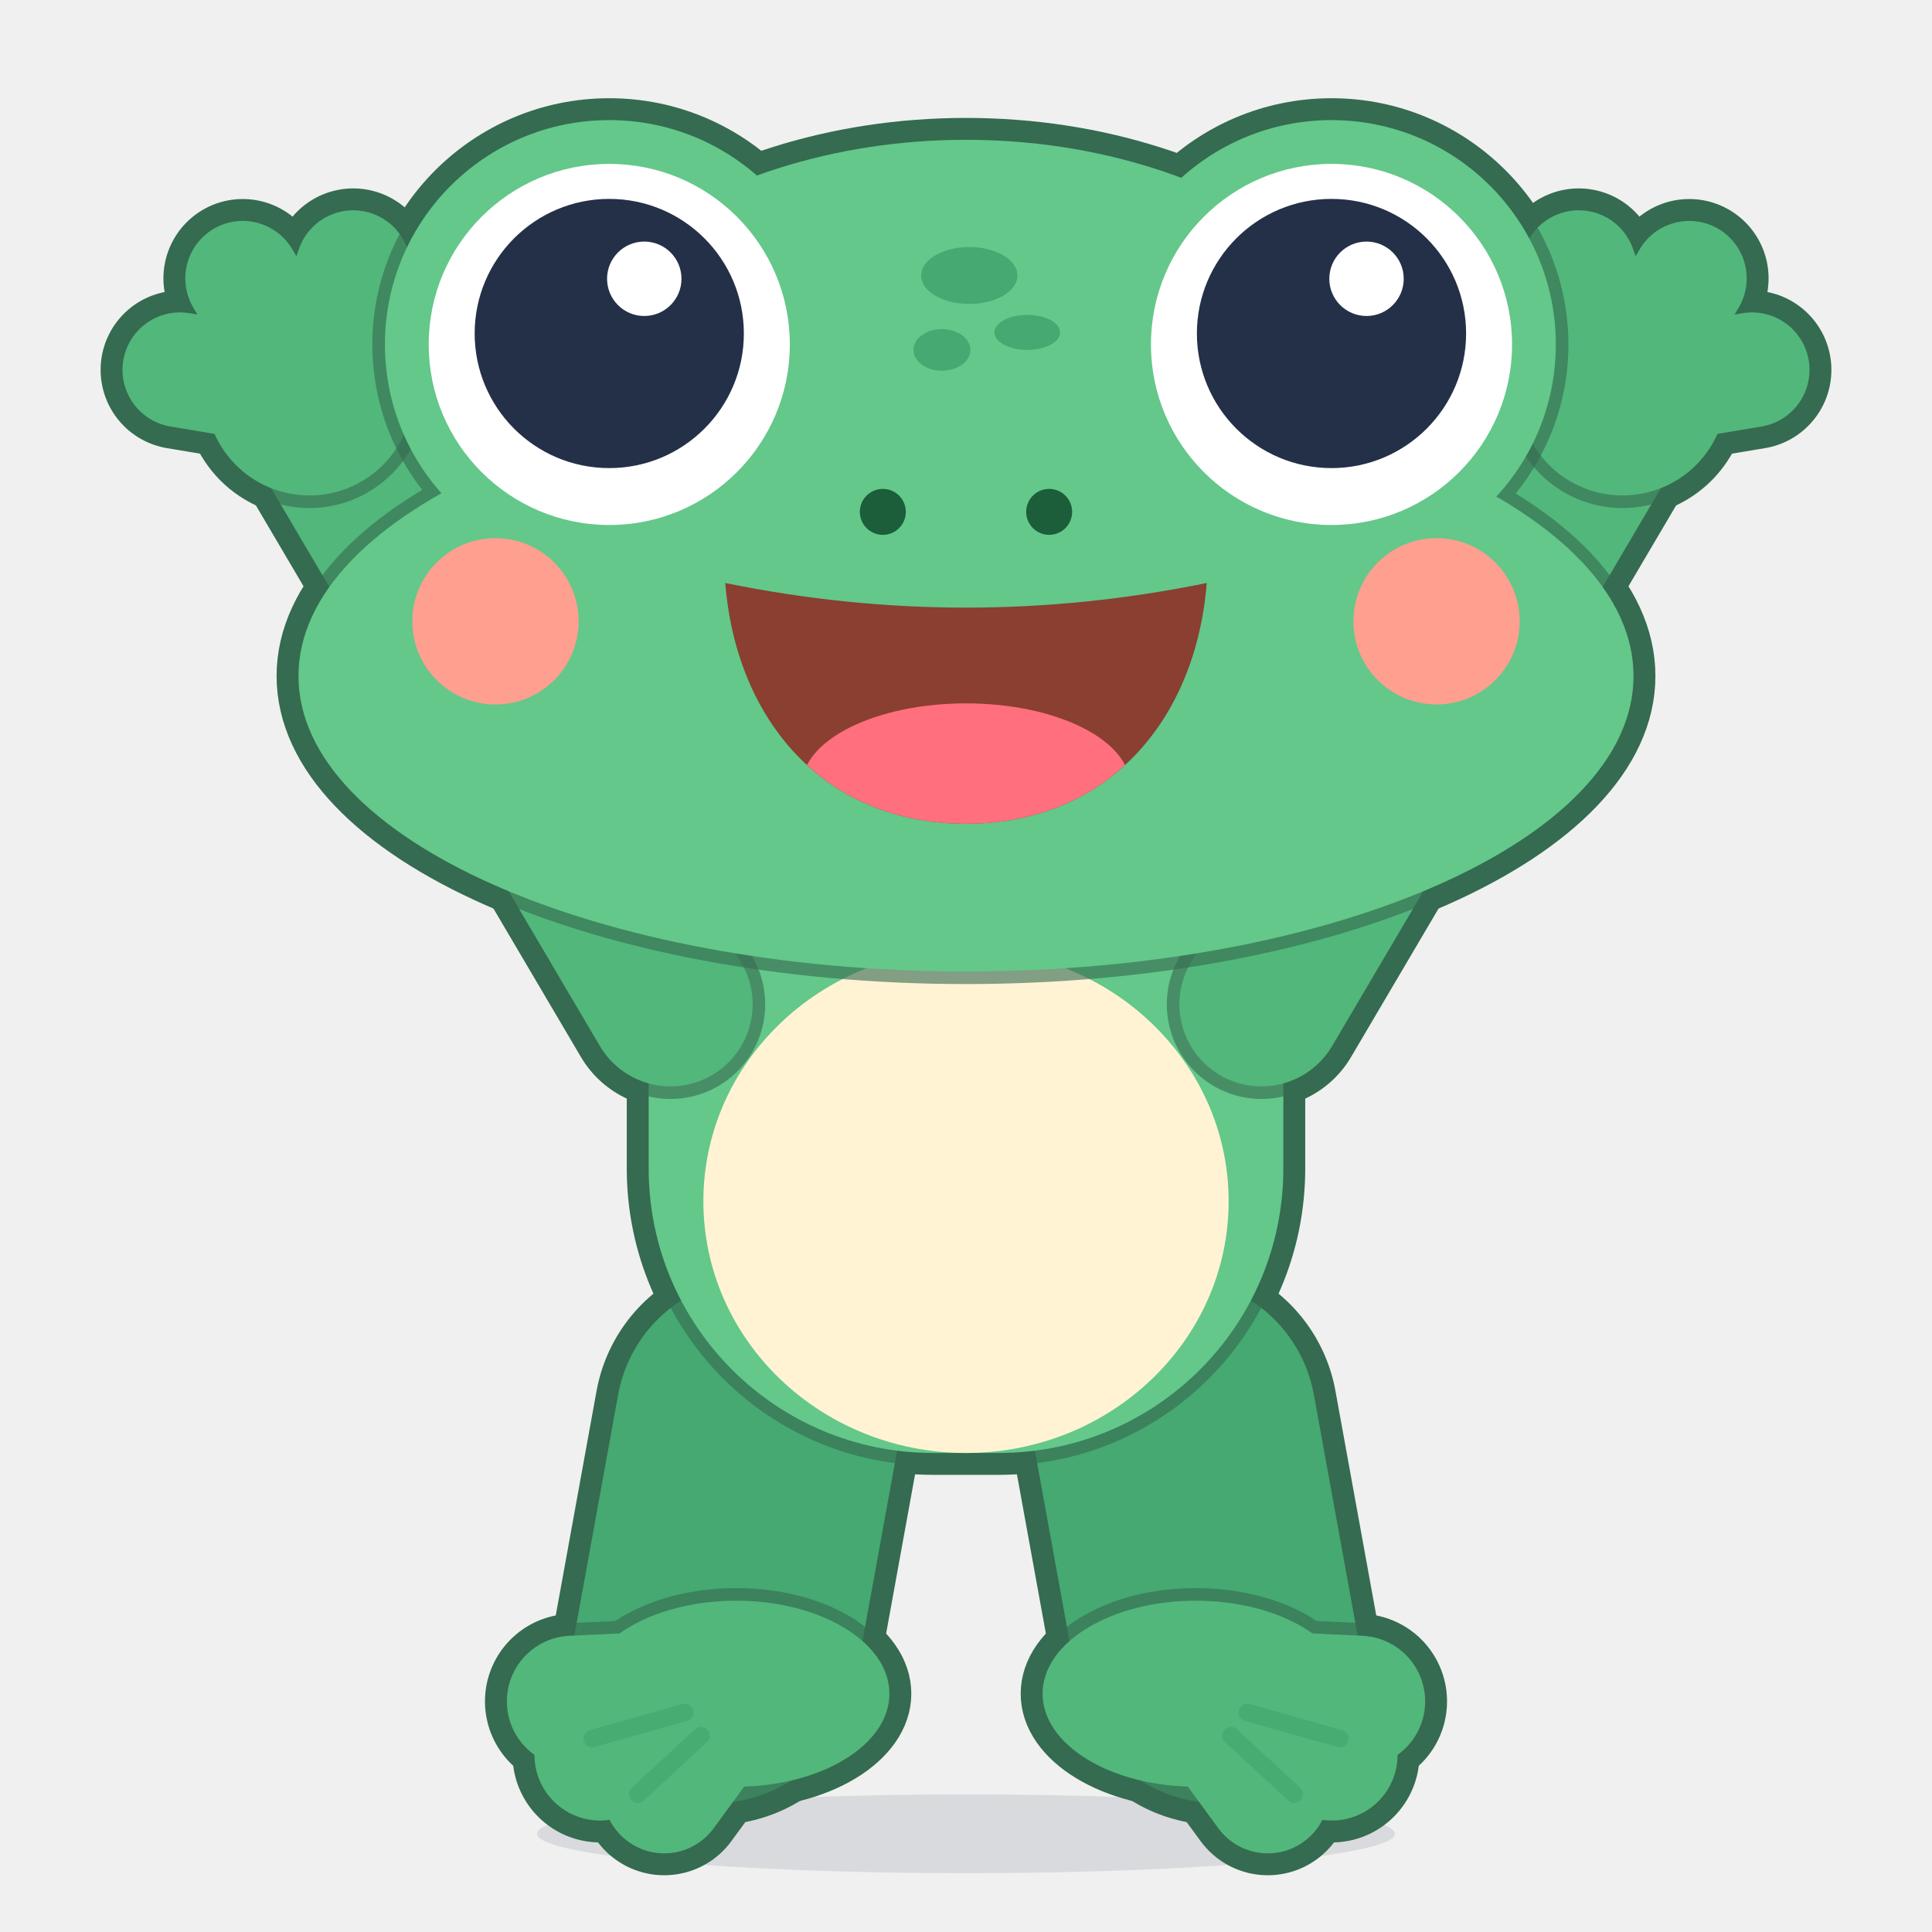
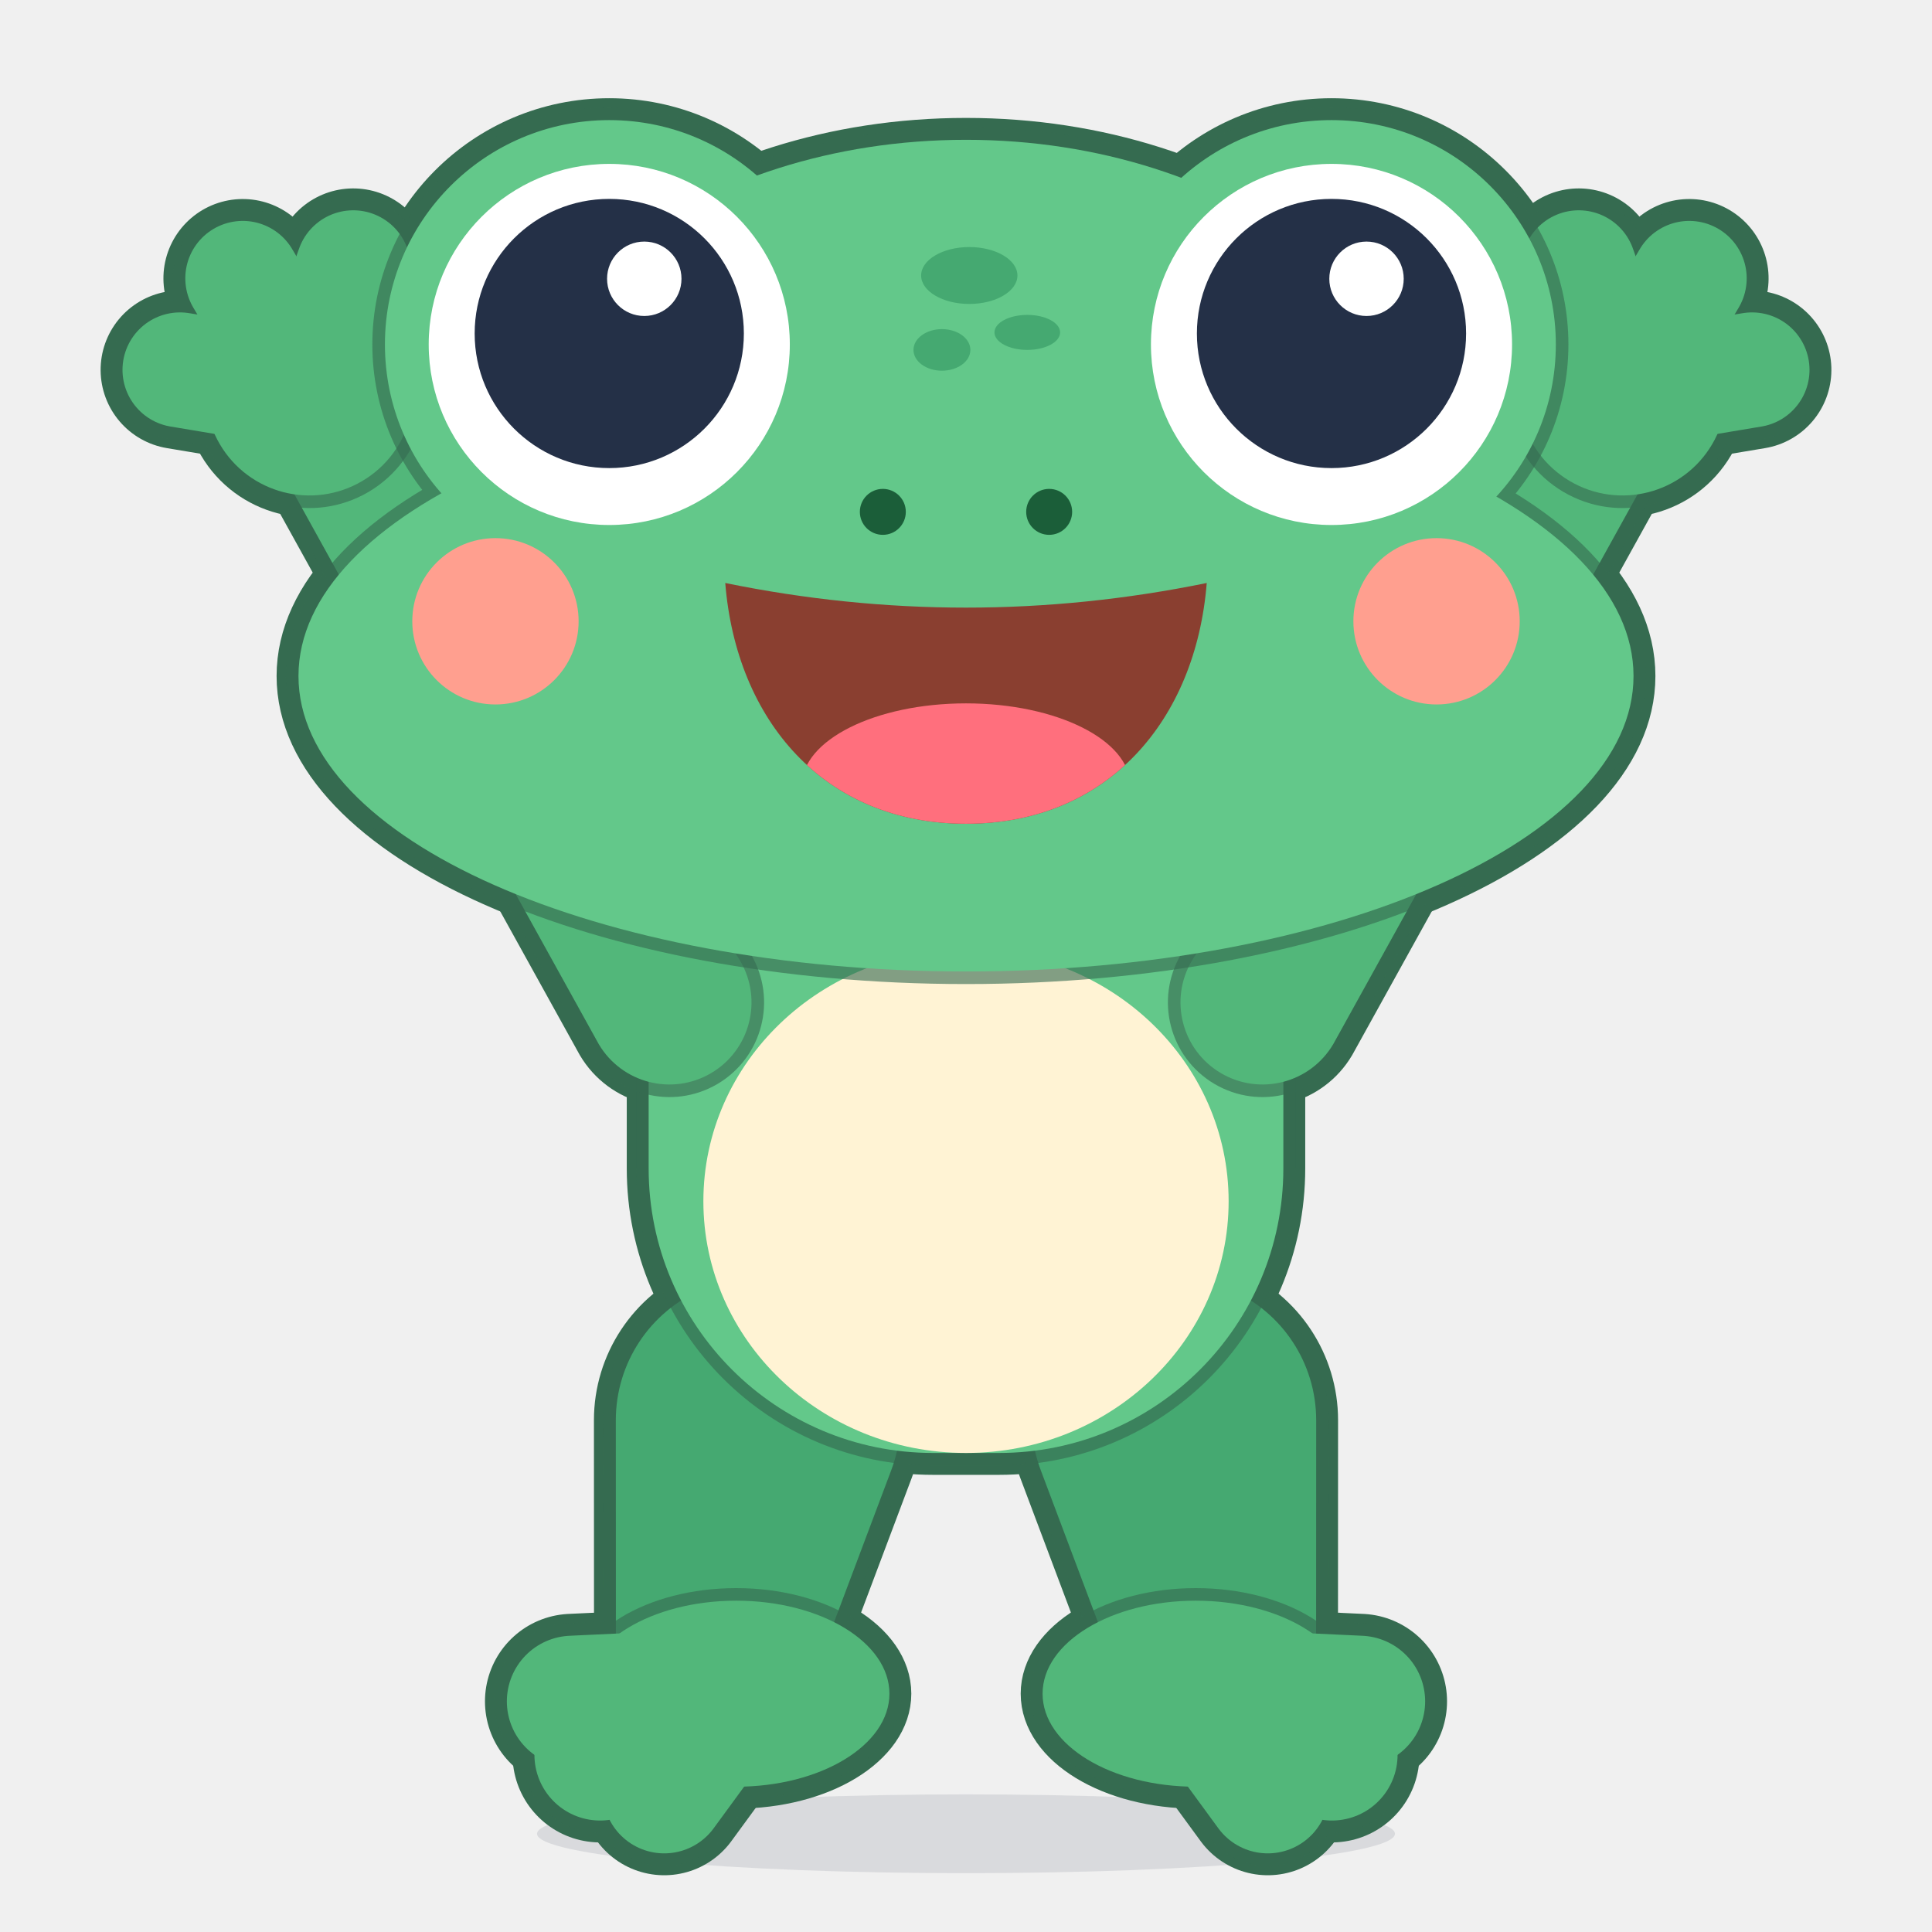
<svg xmlns="http://www.w3.org/2000/svg" viewBox="0 0 512 512" width="512" height="512">
  <g transform="translate(38.5 22.55) scale(2.9)">
    <g id="hop-root">
      <g id="shadow">
        <ellipse cx="75" cy="159.80" rx="39.2" ry="3.6" fill="#243047" opacity="0.116" />
      </g>
      <g id="hop-figure" transform="translate(0 -2) translate(75 100) rotate(0) translate(-75 -100)">
        <g id="hop-silhouette" fill="#356B50" stroke="#356B50" stroke-linejoin="round" stroke-linecap="round">
          <g transform="translate(56 124) rotate(100.3)">
-             <path d="M 0 0 L 22.36 0" fill="none" stroke-width="30" />
+             <path d="M 2.33 -12.79 L 23.97 -8.85 A 9 9 0 0 1 23.97 8.85 L 2.33 12.79 A 13 13 0 1 1 2.33 -12.79 Z" stroke-width="4" />
            <g transform="translate(22.36 0) rotate(-100.3) translate(2 3)">
              <path d="M 14 0 C 14 4.69 7.73 8.5 0 8.5 C -7.73 8.5 -14 4.69 -14 0 C -14 -4.69 -7.73 -8.5 0 -8.5 C 7.73 -8.5 14 -4.69 14 0 Z" stroke-width="4" />
              <path d="M 0 0 L -14.96 0.7" fill="none" stroke-width="16" />
              <path d="M 0 0 L -12.44 5.59" fill="none" stroke-width="16" />
              <path d="M 0 0 L -6.58 8.99" fill="none" stroke-width="15.2" />
            </g>
          </g>
          <g transform="translate(94 124) rotate(79.7)">
-             <path d="M 0 0 L 22.36 0" fill="none" stroke-width="30" />
+             <path d="M 2.33 -12.79 L 23.97 -8.85 A 9 9 0 0 1 23.97 8.85 L 2.33 12.79 A 13 13 0 1 1 2.33 -12.79 Z" stroke-width="4" />
            <g transform="translate(22.36 0) rotate(-79.7) translate(-2 3)">
              <path d="M 14 0 C 14 4.69 7.73 8.5 0 8.5 C -7.73 8.5 -14 4.69 -14 0 C -14 -4.69 -7.73 -8.5 0 -8.5 C 7.73 -8.5 14 -4.69 14 0 Z" stroke-width="4" />
              <path d="M 0 0 L 14.96 0.7" fill="none" stroke-width="16" />
              <path d="M 0 0 L 12.44 5.59" fill="none" stroke-width="16" />
              <path d="M 0 0 L 6.58 8.99" fill="none" stroke-width="15.2" />
            </g>
          </g>
          <path d="M 46 58 H 104 V 101 A 26 26 0 0 1 78 127 H 72 A 26 26 0 0 1 46 101 Z" stroke-width="4" />
          <g transform="translate(48 86) rotate(-120.51)">
-             <path d="M 0 0 L 65 0" fill="none" stroke-width="19" />
+             <path d="M 0.2 -7.5 L 65.15 -5.75 A 5.75 5.75 0 0 1 65.15 5.75 L 0.2 7.5 A 7.5 7.5 0 1 1 0.2 -7.5 Z" stroke-width="4" />
            <g transform="translate(65 0)">
              <path d="M 9.5 0 C 9.5 5.25 5.25 9.5 0 9.5 C -5.25 9.5 -9.5 5.25 -9.5 0 C -9.5 -5.25 -5.25 -9.5 0 -9.5 C 5.25 -9.5 9.5 -5.25 9.5 0 Z" stroke-width="4" />
              <path d="M 0 0 L 7.71 -9.19" fill="none" stroke-width="14.5" />
              <path d="M 0 0 L 12 0" fill="none" stroke-width="14.5" />
              <path d="M 0 0 L 7.71 9.19" fill="none" stroke-width="14.5" />
            </g>
          </g>
          <g transform="translate(102 86) rotate(-59.49)">
-             <path d="M 0 0 L 65 0" fill="none" stroke-width="19" />
+             <path d="M 0.2 -7.5 L 65.15 -5.75 A 5.75 5.75 0 0 1 65.15 5.75 L 0.2 7.5 A 7.5 7.5 0 1 1 0.2 -7.5 Z" stroke-width="4" />
            <g transform="translate(65 0)">
              <path d="M 9.5 0 C 9.5 5.25 5.25 9.5 0 9.5 C -5.25 9.5 -9.5 5.25 -9.5 0 C -9.5 -5.25 -5.25 -9.5 0 -9.5 C 5.25 -9.5 9.5 -5.25 9.5 0 Z" stroke-width="4" />
              <path d="M 0 0 L 7.71 -9.19" fill="none" stroke-width="14.5" />
              <path d="M 0 0 L 12 0" fill="none" stroke-width="14.5" />
              <path d="M 0 0 L 7.71 9.19" fill="none" stroke-width="14.5" />
            </g>
          </g>
          <g transform="rotate(0 75 50)">
            <path d="M 119 40 C 119 58.23 99.3 73 75 73 C 50.7 73 31 58.23 31 40 C 31 21.77 50.7 7 75 7 C 99.3 7 119 21.77 119 40 Z M 136 56 C 136 70.91 108.69 83 75 83 C 41.31 83 14 70.91 14 56 C 14 41.09 41.31 29 75 29 C 108.69 29 136 41.09 136 56 Z M 62.9 25.7 C 62.9 37.02 53.72 46.2 42.4 46.2 C 31.08 46.2 21.9 37.02 21.9 25.7 C 21.9 14.38 31.08 5.2 42.4 5.2 C 53.72 5.2 62.9 14.38 62.9 25.7 Z M 128.9 25.7 C 128.9 37.02 119.72 46.2 108.4 46.2 C 97.08 46.2 87.9 37.02 87.9 25.7 C 87.9 14.38 97.08 5.2 108.4 5.2 C 119.72 5.2 128.9 14.38 128.9 25.7 Z" stroke-width="4" />
          </g>
        </g>
        <g id="left-leg" transform="translate(56 124) rotate(100.3)">
          <g fill="#356B50" stroke="#356B50" stroke-linejoin="round" stroke-linecap="round" opacity="0.62">
-             <path d="M 0 0 L 22.36 0" fill="none" stroke-width="28.3" />
+             <path d="M 2.33 -12.79 L 23.97 -8.85 A 9 9 0 0 1 23.97 8.85 L 2.33 12.79 A 13 13 0 1 1 2.33 -12.79 Z" stroke-width="2.3" />
          </g>
-           <line x1="0" y1="0" x2="22.36" y2="0" stroke="#45A971" stroke-width="26" stroke-linecap="round" />
+           <path d="M 2.33 -12.79 L 23.97 -8.85 A 9 9 0 0 1 23.97 8.85 L 2.33 12.79 A 13 13 0 1 1 2.33 -12.79 Z" fill="#45A971" />
          <g id="left-foot" transform="translate(22.36 0) rotate(-100.3) translate(2 3)">
            <g fill="#356B50" stroke="#356B50" stroke-linejoin="round" stroke-linecap="round" opacity="0.62">
              <path d="M 14 0 C 14 4.69 7.73 8.5 0 8.5 C -7.73 8.5 -14 4.69 -14 0 C -14 -4.69 -7.73 -8.5 0 -8.5 C 7.73 -8.5 14 -4.69 14 0 Z" stroke-width="2.3" />
              <path d="M 0 0 L -14.96 0.7" fill="none" stroke-width="14.3" />
              <path d="M 0 0 L -12.44 5.59" fill="none" stroke-width="14.3" />
              <path d="M 0 0 L -6.58 8.99" fill="none" stroke-width="13.5" />
            </g>
            <ellipse cx="0" cy="0" rx="14" ry="8.5" fill="#52B77A" />
            <line x1="0" y1="0" x2="-14.96" y2="0.7" stroke="#52B77A" stroke-width="12" stroke-linecap="round" />
            <line x1="0" y1="0" x2="-12.44" y2="5.59" stroke="#52B77A" stroke-width="12" stroke-linecap="round" />
            <line x1="0" y1="0" x2="-6.58" y2="8.99" stroke="#52B77A" stroke-width="11.2" stroke-linecap="round" />
-             <line x1="-4.7" y1="1.71" x2="-13.16" y2="4.1" stroke="#45A971" stroke-width="1.6" stroke-linecap="round" opacity="0.8" />
-             <line x1="-3.21" y1="3.83" x2="-9" y2="9.19" stroke="#45A971" stroke-width="1.6" stroke-linecap="round" opacity="0.8" />
          </g>
        </g>
        <g id="right-leg" transform="translate(94 124) rotate(79.7)">
          <g fill="#356B50" stroke="#356B50" stroke-linejoin="round" stroke-linecap="round" opacity="0.62">
-             <path d="M 0 0 L 22.36 0" fill="none" stroke-width="28.3" />
+             <path d="M 2.33 -12.79 L 23.97 -8.85 A 9 9 0 0 1 23.97 8.85 L 2.33 12.79 A 13 13 0 1 1 2.33 -12.79 Z" stroke-width="2.3" />
          </g>
-           <line x1="0" y1="0" x2="22.36" y2="0" stroke="#45A971" stroke-width="26" stroke-linecap="round" />
+           <path d="M 2.33 -12.79 L 23.97 -8.85 A 9 9 0 0 1 23.97 8.85 L 2.33 12.79 A 13 13 0 1 1 2.33 -12.79 Z" fill="#45A971" />
          <g id="right-foot" transform="translate(22.36 0) rotate(-79.7) translate(-2 3)">
            <g fill="#356B50" stroke="#356B50" stroke-linejoin="round" stroke-linecap="round" opacity="0.62">
              <path d="M 14 0 C 14 4.69 7.73 8.5 0 8.5 C -7.73 8.5 -14 4.69 -14 0 C -14 -4.69 -7.73 -8.5 0 -8.5 C 7.73 -8.5 14 -4.69 14 0 Z" stroke-width="2.3" />
              <path d="M 0 0 L 14.96 0.7" fill="none" stroke-width="14.3" />
              <path d="M 0 0 L 12.44 5.59" fill="none" stroke-width="14.3" />
              <path d="M 0 0 L 6.58 8.99" fill="none" stroke-width="13.5" />
            </g>
            <ellipse cx="0" cy="0" rx="14" ry="8.5" fill="#52B77A" />
            <line x1="0" y1="0" x2="14.96" y2="0.7" stroke="#52B77A" stroke-width="12" stroke-linecap="round" />
            <line x1="0" y1="0" x2="12.44" y2="5.59" stroke="#52B77A" stroke-width="12" stroke-linecap="round" />
            <line x1="0" y1="0" x2="6.58" y2="8.99" stroke="#52B77A" stroke-width="11.2" stroke-linecap="round" />
-             <line x1="4.7" y1="1.71" x2="13.16" y2="4.1" stroke="#45A971" stroke-width="1.6" stroke-linecap="round" opacity="0.8" />
-             <line x1="3.21" y1="3.83" x2="9" y2="9.19" stroke="#45A971" stroke-width="1.6" stroke-linecap="round" opacity="0.8" />
          </g>
        </g>
        <g id="body">
          <g fill="#356B50" stroke="#356B50" stroke-linejoin="round" stroke-linecap="round" opacity="0.62">
            <path d="M 46 58 H 104 V 101 A 26 26 0 0 1 78 127 H 72 A 26 26 0 0 1 46 101 Z" stroke-width="2.3" />
          </g>
          <path d="M 46 58 H 104 V 101 A 26 26 0 0 1 78 127 H 72 A 26 26 0 0 1 46 101 Z" fill="#63C88A" />
        </g>
        <g id="belly">
          <ellipse cx="75" cy="104" rx="24" ry="23" fill="#FFF3D4" />
        </g>
        <g id="left-arm" transform="translate(48 86) rotate(-120.51)">
          <g fill="#356B50" stroke="#356B50" stroke-linejoin="round" stroke-linecap="round" opacity="0.62">
-             <path d="M 0 0 L 65 0" fill="none" stroke-width="17.3" />
+             <path d="M 0.2 -7.5 L 65.15 -5.75 A 5.75 5.75 0 0 1 65.15 5.75 L 0.2 7.5 A 7.5 7.5 0 1 1 0.2 -7.5 Z" stroke-width="2.3" />
          </g>
-           <line x1="0" y1="0" x2="65" y2="0" stroke="#52B77A" stroke-width="15" stroke-linecap="round" />
+           <path d="M 0.2 -7.5 L 65.15 -5.75 A 5.75 5.75 0 0 1 65.15 5.75 L 0.2 7.5 A 7.5 7.5 0 1 1 0.2 -7.5 Z" fill="#52B77A" />
          <g id="left-hand" transform="translate(65 0)">
            <g fill="#356B50" stroke="#356B50" stroke-linejoin="round" stroke-linecap="round" opacity="0.62">
              <path d="M 9.5 0 C 9.5 5.25 5.25 9.5 0 9.5 C -5.25 9.5 -9.5 5.25 -9.5 0 C -9.5 -5.25 -5.25 -9.5 0 -9.5 C 5.25 -9.5 9.5 -5.25 9.5 0 Z" stroke-width="2.3" />
              <path d="M 0 0 L 7.71 -9.19" fill="none" stroke-width="12.8" />
              <path d="M 0 0 L 12 0" fill="none" stroke-width="12.8" />
              <path d="M 0 0 L 7.71 9.19" fill="none" stroke-width="12.8" />
            </g>
            <circle cx="0" cy="0" r="9.5" fill="#52B77A" />
            <line x1="0" y1="0" x2="7.71" y2="-9.19" stroke="#52B77A" stroke-width="10.5" stroke-linecap="round" />
            <line x1="0" y1="0" x2="12" y2="0" stroke="#52B77A" stroke-width="10.5" stroke-linecap="round" />
            <line x1="0" y1="0" x2="7.71" y2="9.19" stroke="#52B77A" stroke-width="10.5" stroke-linecap="round" />
          </g>
        </g>
        <g id="right-arm" transform="translate(102 86) rotate(-59.49)">
          <g fill="#356B50" stroke="#356B50" stroke-linejoin="round" stroke-linecap="round" opacity="0.62">
-             <path d="M 0 0 L 65 0" fill="none" stroke-width="17.3" />
+             <path d="M 0.2 -7.5 L 65.15 -5.75 A 5.75 5.75 0 0 1 65.15 5.75 L 0.2 7.5 A 7.5 7.5 0 1 1 0.2 -7.5 Z" stroke-width="2.3" />
          </g>
-           <line x1="0" y1="0" x2="65" y2="0" stroke="#52B77A" stroke-width="15" stroke-linecap="round" />
+           <path d="M 0.2 -7.5 L 65.15 -5.75 A 5.75 5.75 0 0 1 65.15 5.75 L 0.2 7.5 A 7.5 7.5 0 1 1 0.2 -7.5 Z" fill="#52B77A" />
          <g id="right-hand" transform="translate(65 0)">
            <g fill="#356B50" stroke="#356B50" stroke-linejoin="round" stroke-linecap="round" opacity="0.62">
              <path d="M 9.5 0 C 9.5 5.25 5.25 9.5 0 9.5 C -5.25 9.5 -9.5 5.25 -9.5 0 C -9.5 -5.25 -5.25 -9.5 0 -9.5 C 5.25 -9.5 9.5 -5.25 9.5 0 Z" stroke-width="2.3" />
              <path d="M 0 0 L 7.71 -9.19" fill="none" stroke-width="12.8" />
              <path d="M 0 0 L 12 0" fill="none" stroke-width="12.8" />
              <path d="M 0 0 L 7.71 9.19" fill="none" stroke-width="12.8" />
            </g>
            <circle cx="0" cy="0" r="9.5" fill="#52B77A" />
            <line x1="0" y1="0" x2="7.71" y2="-9.19" stroke="#52B77A" stroke-width="10.5" stroke-linecap="round" />
            <line x1="0" y1="0" x2="12" y2="0" stroke="#52B77A" stroke-width="10.5" stroke-linecap="round" />
            <line x1="0" y1="0" x2="7.71" y2="9.19" stroke="#52B77A" stroke-width="10.5" stroke-linecap="round" />
          </g>
        </g>
        <g id="head" transform="rotate(0 75 50)">
          <g fill="#356B50" stroke="#356B50" stroke-linejoin="round" stroke-linecap="round" opacity="0.62">
            <path d="M 119 40 C 119 58.23 99.3 73 75 73 C 50.7 73 31 58.23 31 40 C 31 21.77 50.7 7 75 7 C 99.3 7 119 21.77 119 40 Z M 136 56 C 136 70.91 108.69 83 75 83 C 41.31 83 14 70.91 14 56 C 14 41.09 41.31 29 75 29 C 108.69 29 136 41.09 136 56 Z M 62.9 25.7 C 62.9 37.02 53.72 46.2 42.4 46.2 C 31.08 46.2 21.9 37.02 21.9 25.7 C 21.9 14.38 31.08 5.2 42.4 5.2 C 53.72 5.2 62.9 14.38 62.9 25.7 Z M 128.9 25.7 C 128.9 37.02 119.72 46.2 108.4 46.2 C 97.08 46.2 87.9 37.02 87.9 25.7 C 87.9 14.38 97.08 5.2 108.4 5.2 C 119.72 5.2 128.9 14.38 128.9 25.7 Z" stroke-width="2.3" />
          </g>
          <ellipse cx="75" cy="40" rx="44" ry="33" fill="#63C88A" />
          <ellipse cx="75" cy="56" rx="61" ry="27" fill="#63C88A" />
          <circle cx="42.4" cy="25.7" r="20.5" fill="#63C88A" />
          <circle cx="108.4" cy="25.7" r="20.5" fill="#63C88A" />
          <g id="accent-details">
            <ellipse cx="75.3" cy="19.4" rx="4.4" ry="2.6" fill="#45A971" />
            <ellipse cx="72.8" cy="26.2" rx="2.6" ry="1.9" fill="#45A971" />
            <ellipse cx="80.6" cy="24.6" rx="3.0" ry="1.6" fill="#45A971" />
          </g>
          <g id="eyes-group">
            <g id="left-eye">
              <g>
                <clipPath id="eyeClip42">
                  <circle cx="42.4" cy="25.7" r="16.5" />
                </clipPath>
                <circle cx="42.4" cy="25.7" r="16.5" fill="#FFFFFF" />
                <g clip-path="url(#eyeClip42)">
                  <circle id="left-pupil" cx="42.4" cy="24.7" r="12.3" fill="#243047" />
                  <circle cx="45.6" cy="19.7" r="3.4" fill="#FFFFFF" />
                </g>
              </g>
            </g>
            <g id="right-eye">
              <g>
                <clipPath id="eyeClip108">
                  <circle cx="108.4" cy="25.7" r="16.5" />
                </clipPath>
                <circle cx="108.4" cy="25.7" r="16.5" fill="#FFFFFF" />
                <g clip-path="url(#eyeClip108)">
                  <circle id="right-pupil" cx="108.4" cy="24.7" r="12.3" fill="#243047" />
                  <circle cx="111.6" cy="19.7" r="3.4" fill="#FFFFFF" />
                </g>
              </g>
            </g>
          </g>
          <g id="cheeks">
            <circle cx="32" cy="51" r="7.6" fill="#FF9F8F" />
            <circle cx="118" cy="51" r="7.6" fill="#FF9F8F" />
          </g>
          <circle cx="67.4" cy="41" r="2.1" fill="#1B5E39" />
          <circle cx="82.6" cy="41" r="2.1" fill="#1B5E39" />
          <g id="mouth">
            <g transform="translate(75 50) scale(1) translate(-75 -50)">
              <clipPath id="mouthClipopen">
                <path d="M 53 47.5 Q 75 52 97 47.5 C 96 60 88 69.5 75 69.5 C 62 69.5 54 60 53 47.5 Z" />
              </clipPath>
              <path d="M 53 47.5 Q 75 52 97 47.5 C 96 60 88 69.5 75 69.5 C 62 69.5 54 60 53 47.5 Z" fill="#8A3F30" />
              <ellipse cx="75" cy="66" rx="15" ry="7.5" fill="#FF6F7D" clip-path="url(#mouthClipopen)" />
            </g>
          </g>
        </g>
      </g>
    </g>
  </g>
</svg>
